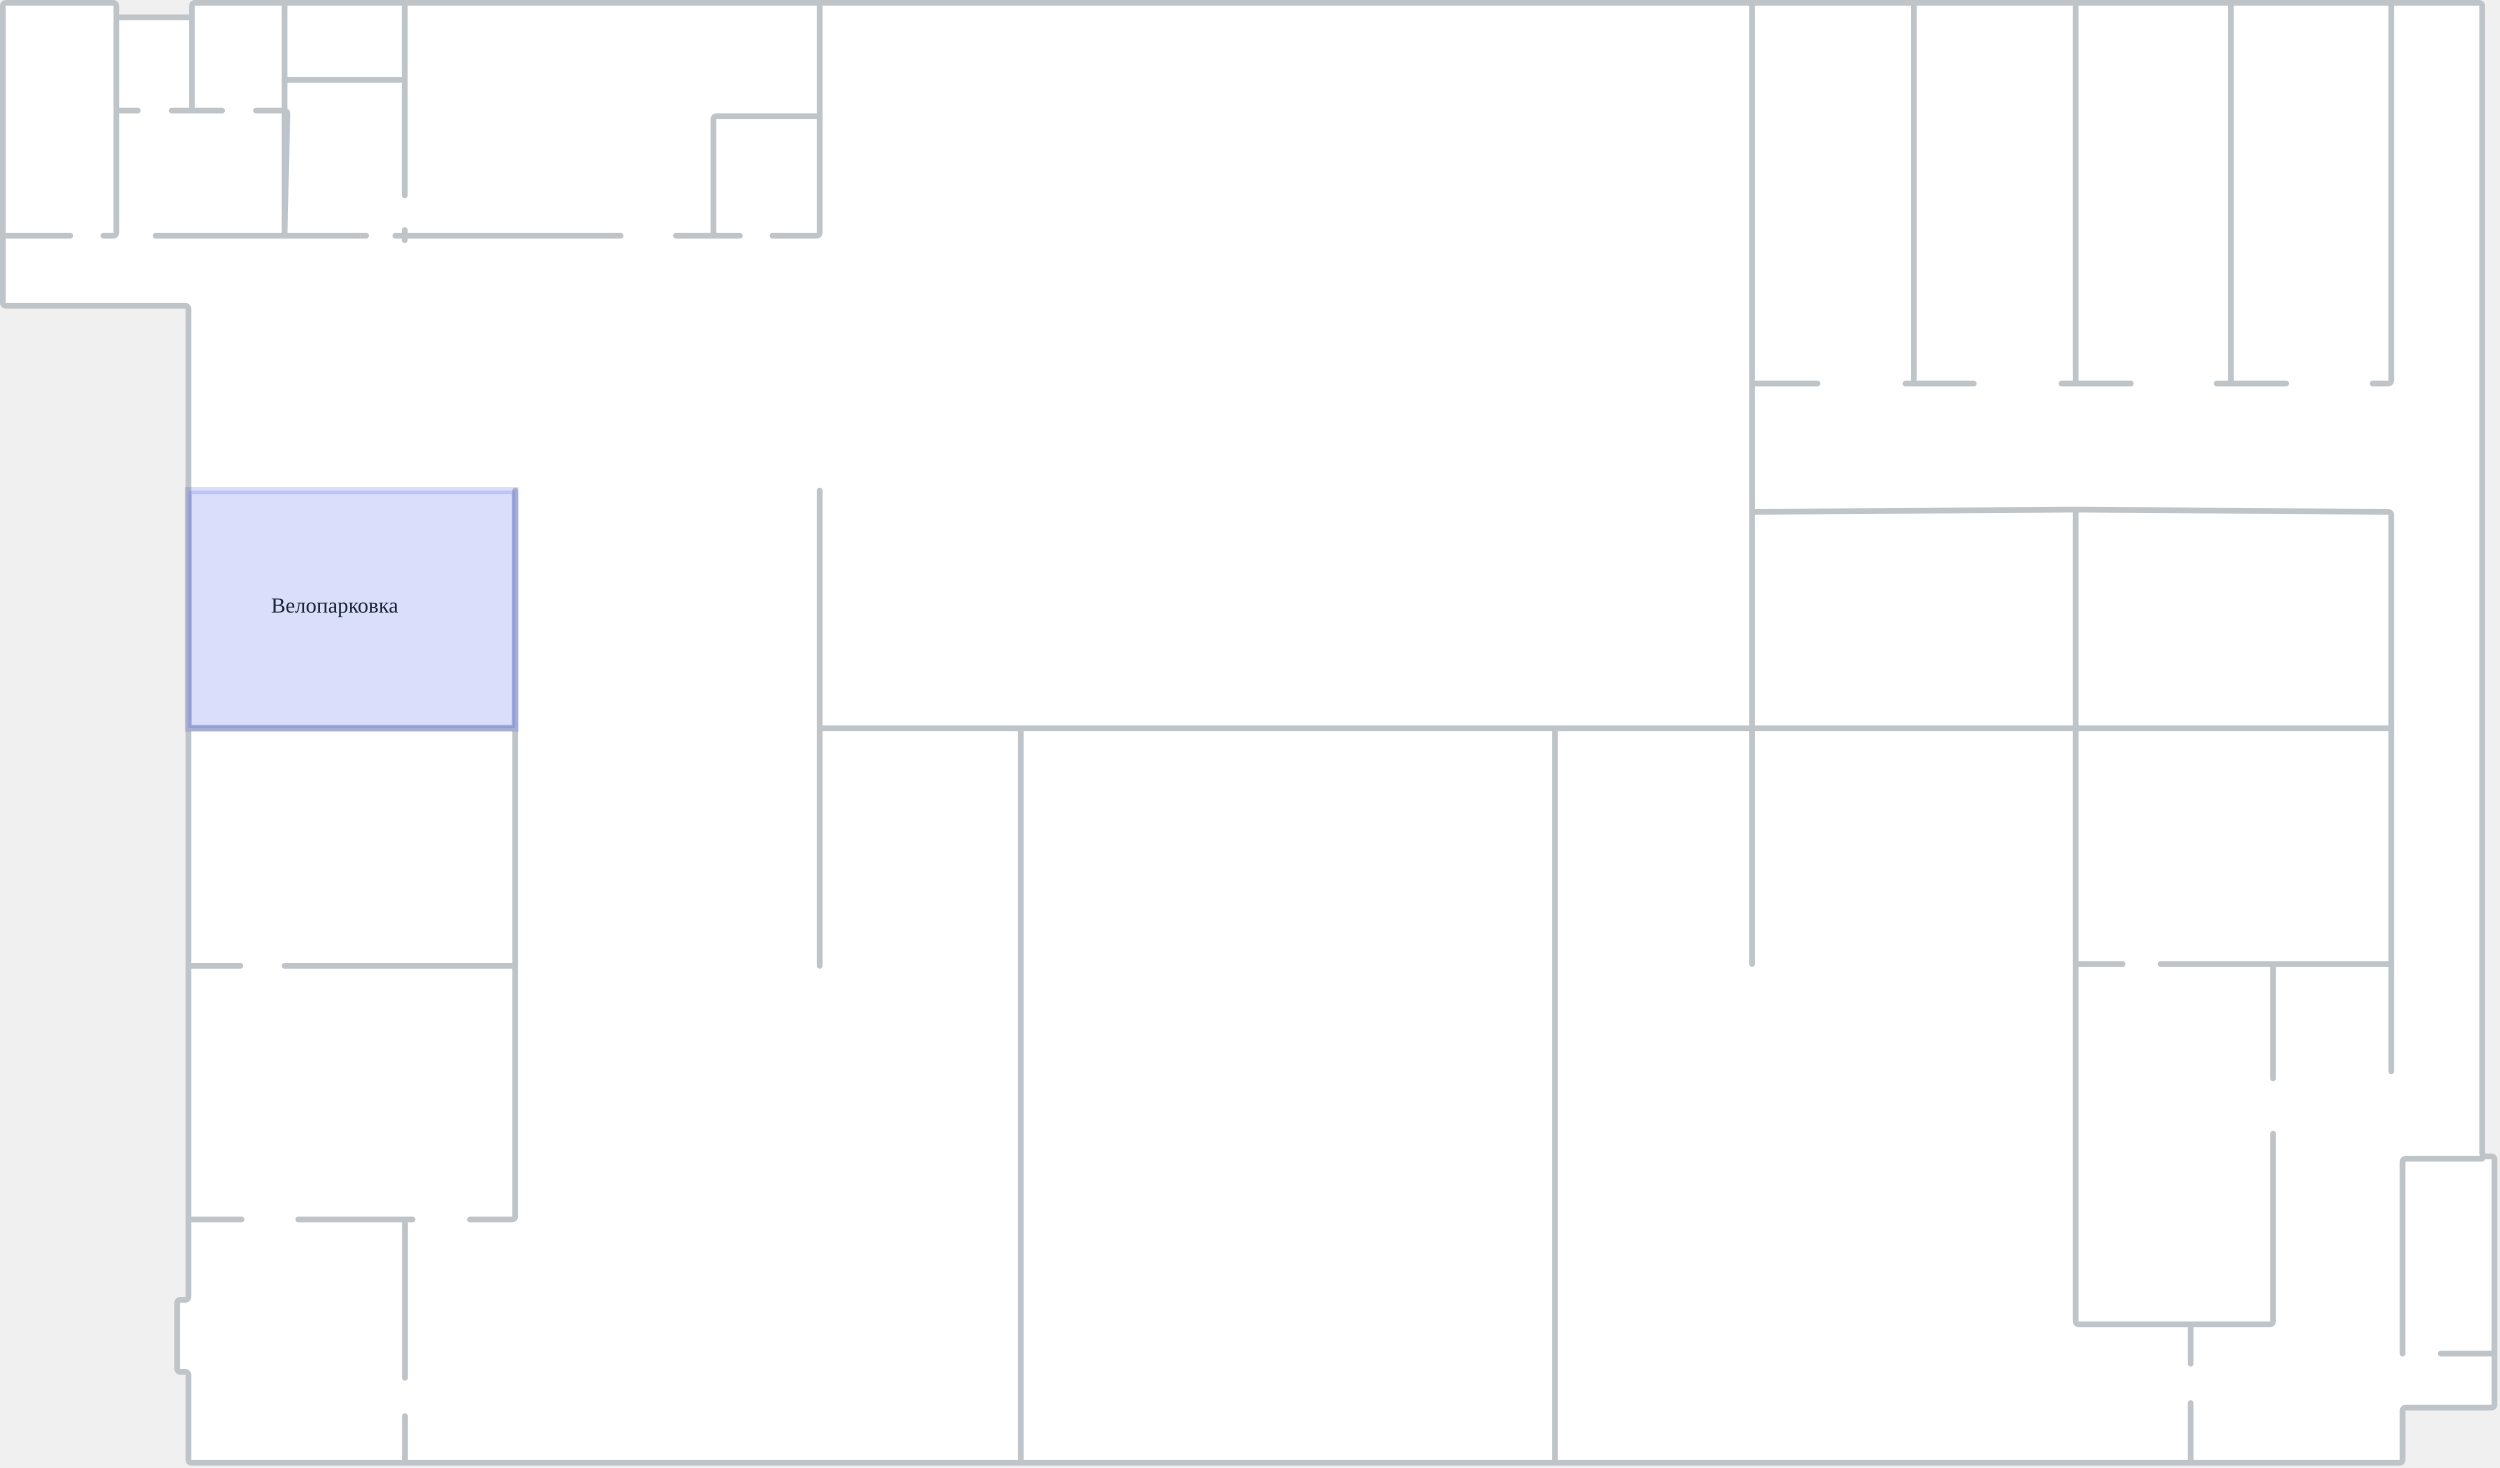
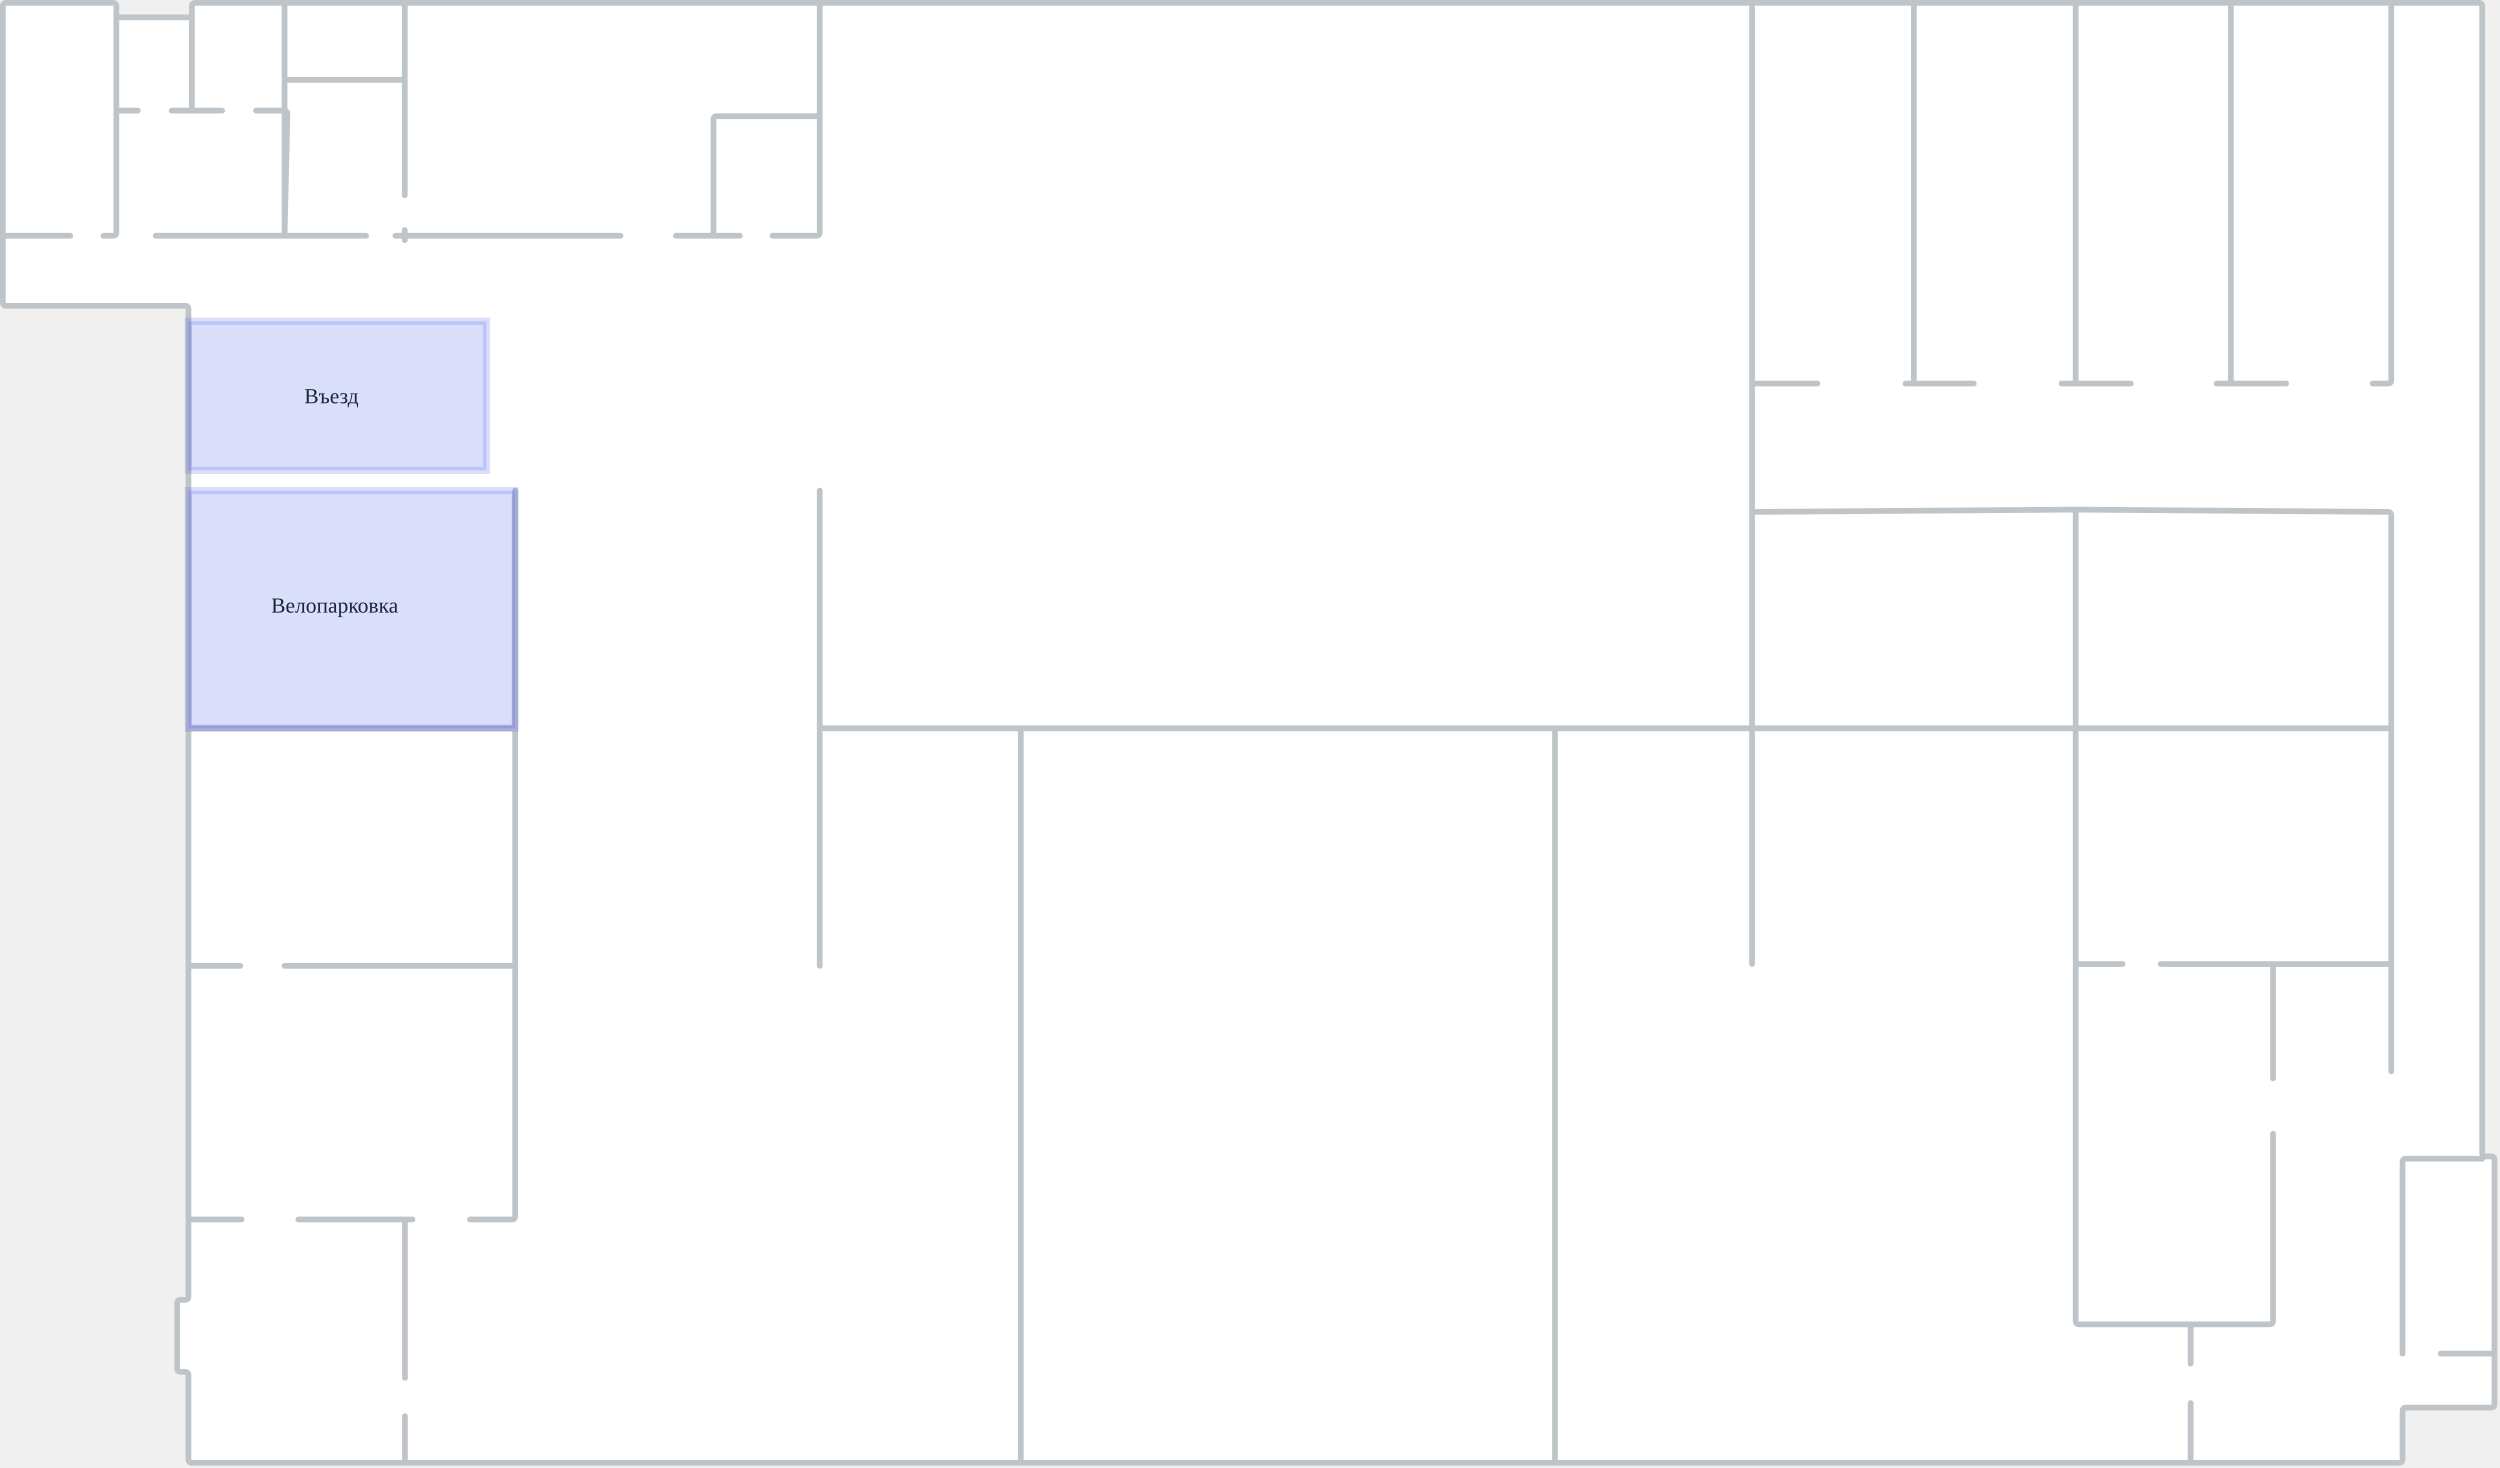
<svg xmlns="http://www.w3.org/2000/svg" width="872" height="512" viewBox="0 0 872 512" fill="none">
  <g id="b2f1">
    <g id="Vector 28">
      <path d="M40.576 2V6.054H66.945V2C66.945 1.448 67.393 1 67.945 1H99.248H141.18H285.919H611.11H667.555H724H778.132H834.074H864.793C865.345 1 865.793 1.448 865.793 2V402.35C865.793 402.903 866.241 403.35 866.793 403.35H869.068C869.62 403.35 870.068 403.798 870.068 404.35V472.135V489.98C870.068 490.533 869.62 490.98 869.068 490.98H839.008C838.456 490.98 838.008 491.428 838.008 491.98V509.216C838.008 509.769 837.56 510.216 837.008 510.216H764.098H542.372H356.054H141.247H66.723C66.171 510.216 65.723 509.769 65.723 509.216V479.513C65.723 478.961 65.275 478.513 64.723 478.513H62.804C62.252 478.513 61.804 478.065 61.804 477.513V454.388C61.804 453.836 62.252 453.388 62.804 453.388H64.723C65.275 453.388 65.723 452.94 65.723 452.388V425.346V336.891V254.009V171.127V107.665C65.723 107.113 65.275 106.665 64.723 106.665H2C1.448 106.665 1 106.217 1 105.665V82.217V2C1 1.448 1.448 1 2 1H39.576C40.128 1 40.576 1.448 40.576 2Z" fill="white" />
      <path d="M40.576 6.054V2C40.576 1.448 40.128 1 39.576 1H2C1.448 1 1 1.448 1 2V82.217M40.576 6.054H66.945M40.576 6.054V38.581M66.945 6.054V2C66.945 1.448 67.393 1 67.945 1H99.248M66.945 6.054V38.581M99.248 1H141.18M99.248 1V27.867M1 82.217V105.665C1 106.217 1.448 106.665 2 106.665H64.723C65.275 106.665 65.723 107.113 65.723 107.665V171.127V254.009M1 82.217H24.505M54.298 82.217H99.248M99.248 82.217L100.247 39.604C100.261 39.043 99.809 38.581 99.248 38.581H89.305M99.248 82.217V27.867M99.248 82.217H127.695M40.576 38.581V81.217C40.576 81.769 40.128 82.217 39.576 82.217H36.077M40.576 38.581H48.057M141.18 83.775V82.217M141.18 1V27.867M141.18 1H285.919M141.18 27.867H99.248M141.18 27.867V68.129M141.18 82.217H137.906M141.18 82.217V80.245M141.18 82.217H216.455M285.919 1H611.11M285.919 1V40.523M285.919 171.127V254.009M285.919 336.891V254.009M285.919 254.009H356.054M834.074 254.009V179.553C834.074 179.003 833.631 178.557 833.081 178.553L724 177.747M834.074 254.009H724M834.074 254.009V336.257M834.074 1H864.793C865.345 1 865.793 1.448 865.793 2V402.35C865.793 402.903 866.241 403.35 866.793 403.35H869.068C869.62 403.35 870.068 403.798 870.068 404.35V472.135M834.074 1V132.783C834.074 133.336 833.626 133.783 833.074 133.783H827.58M834.074 1H778.132M834.074 373.666V336.257M65.723 254.009H179.686M65.723 254.009V336.891M179.686 254.009V171.127M179.686 254.009V336.891M179.686 336.891H99.248M179.686 336.891V424.346C179.686 424.898 179.238 425.346 178.686 425.346H163.923M83.814 336.891H65.723M65.723 336.891V425.346M65.723 425.346V452.388C65.723 452.94 65.275 453.388 64.723 453.388H62.804C62.252 453.388 61.804 453.836 61.804 454.388V477.513C61.804 478.065 62.252 478.513 62.804 478.513H64.723C65.275 478.513 65.723 478.961 65.723 479.513V509.216C65.723 509.769 66.171 510.216 66.723 510.216H141.247M65.723 425.346H84.256M141.247 425.346H104.049M141.247 425.346H143.882M141.247 425.346V480.6M141.247 510.216H356.054M141.247 510.216V493.944M356.054 510.216V254.009M356.054 510.216H542.372M356.054 254.009H542.372M542.372 254.009V510.216M542.372 254.009H611.11M542.372 510.216H764.098M611.11 336.257V254.009M611.11 254.009V178.56M611.11 254.009H724M611.11 1V133.783M611.11 1H667.555M611.11 133.783V178.56M611.11 133.783H633.931M778.132 133.783V1M778.132 133.783H773.157M778.132 133.783H797.418M778.132 1H724M724 1V133.783M724 1H667.555M724 133.783H719.062M724 133.783H743.214M667.555 133.783V1M667.555 133.783H664.639M667.555 133.783H688.463M611.11 178.56L724 177.747M724 177.747V254.009M724 254.009V336.257M764.098 461.922H725C724.447 461.922 724 461.474 724 460.922V336.257M764.098 461.922H791.835C792.387 461.922 792.835 461.474 792.835 460.922V395.438M764.098 461.922V475.655M764.098 510.216H837.008C837.56 510.216 838.008 509.769 838.008 509.216V491.98C838.008 491.428 838.456 490.98 839.008 490.98H869.068C869.62 490.98 870.068 490.533 870.068 489.981V472.135M764.098 510.216V489.388M792.835 336.257H834.074M792.835 336.257V376.138M792.835 336.257H753.63M724 336.257H740.344M838.008 472.135V405.166C838.008 404.614 838.456 404.166 839.008 404.166H865.793M870.068 472.135H851.33M59.9 38.581H77.462M235.787 82.217H248.848M248.848 82.217V41.523C248.848 40.971 249.296 40.523 249.848 40.523H285.919M248.848 82.217H258.056M285.919 40.523V81.217C285.919 81.769 285.471 82.217 284.919 82.217H269.465" stroke="#BFC4C8" stroke-width="2" stroke-linecap="round" stroke-linejoin="round" />
    </g>
    <g id="b2f1-velo">
      <path id="Vector 29" d="M179.686 254.009H65.723V171.127H179.686V254.009Z" fill="#475DEB" fill-opacity="0.2" stroke="#475DEB" stroke-opacity="0.2" stroke-width="2.5" />
      <text id="title" fill="#172736" xml:space="preserve" style="white-space: pre" font-family="CoFo Weather 20240219" font-size="7.5" font-weight="500" letter-spacing="0em">
        <tspan x="94.576" y="213.671">Велопарковка</tspan>
      </text>
    </g>
+     <g id="b2f1-intro">
+       <rect id="Rectangle 2990" x="65.711" y="112.067" width="104" height="52" fill="#475DEB" fill-opacity="0.2" stroke="#475DEB" stroke-opacity="0.2" stroke-width="2.5" />
+       <text id="title_2" fill="#172736" xml:space="preserve" style="white-space: pre" font-family="CoFo Weather 20240219" font-size="7.5" font-weight="500" letter-spacing="0em">
+         <tspan x="106.139" y="140.655">Въезд</tspan>
+       </text>
+     </g>
  </g>
</svg>
